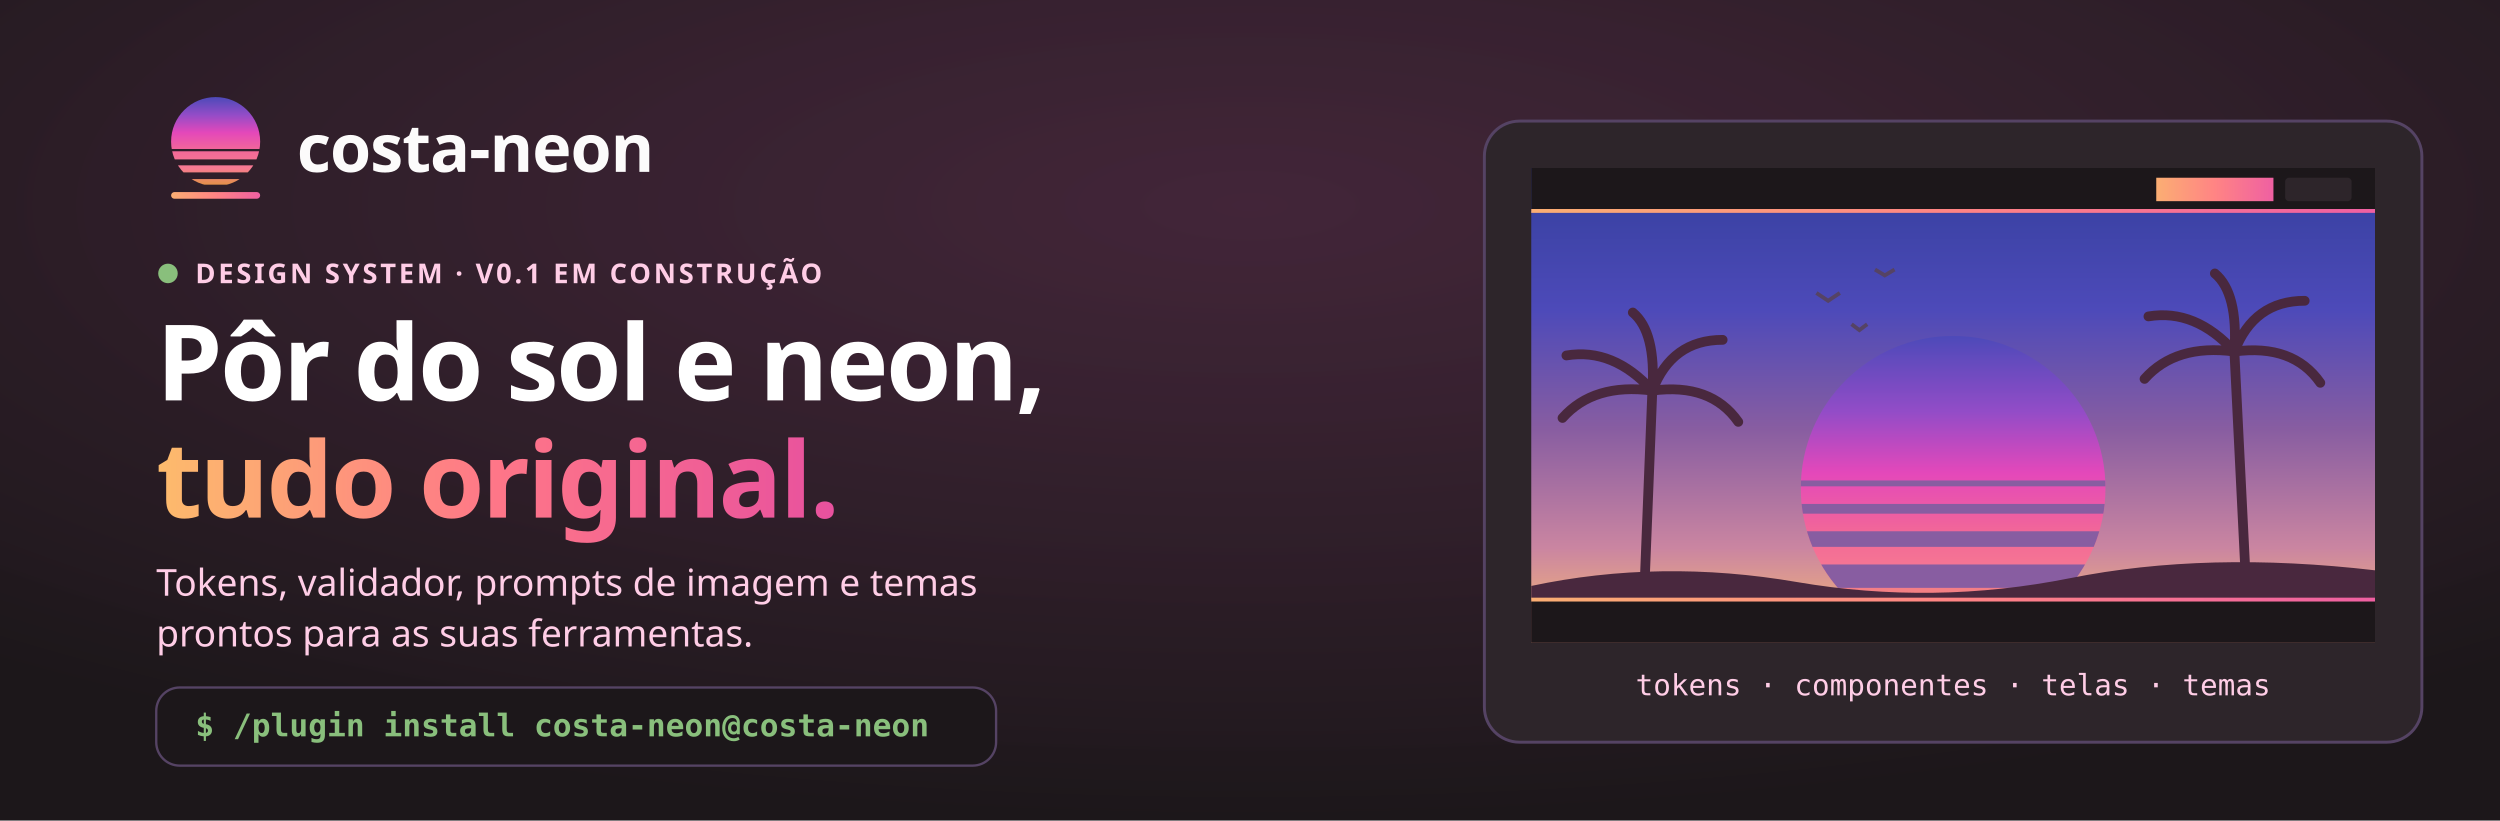
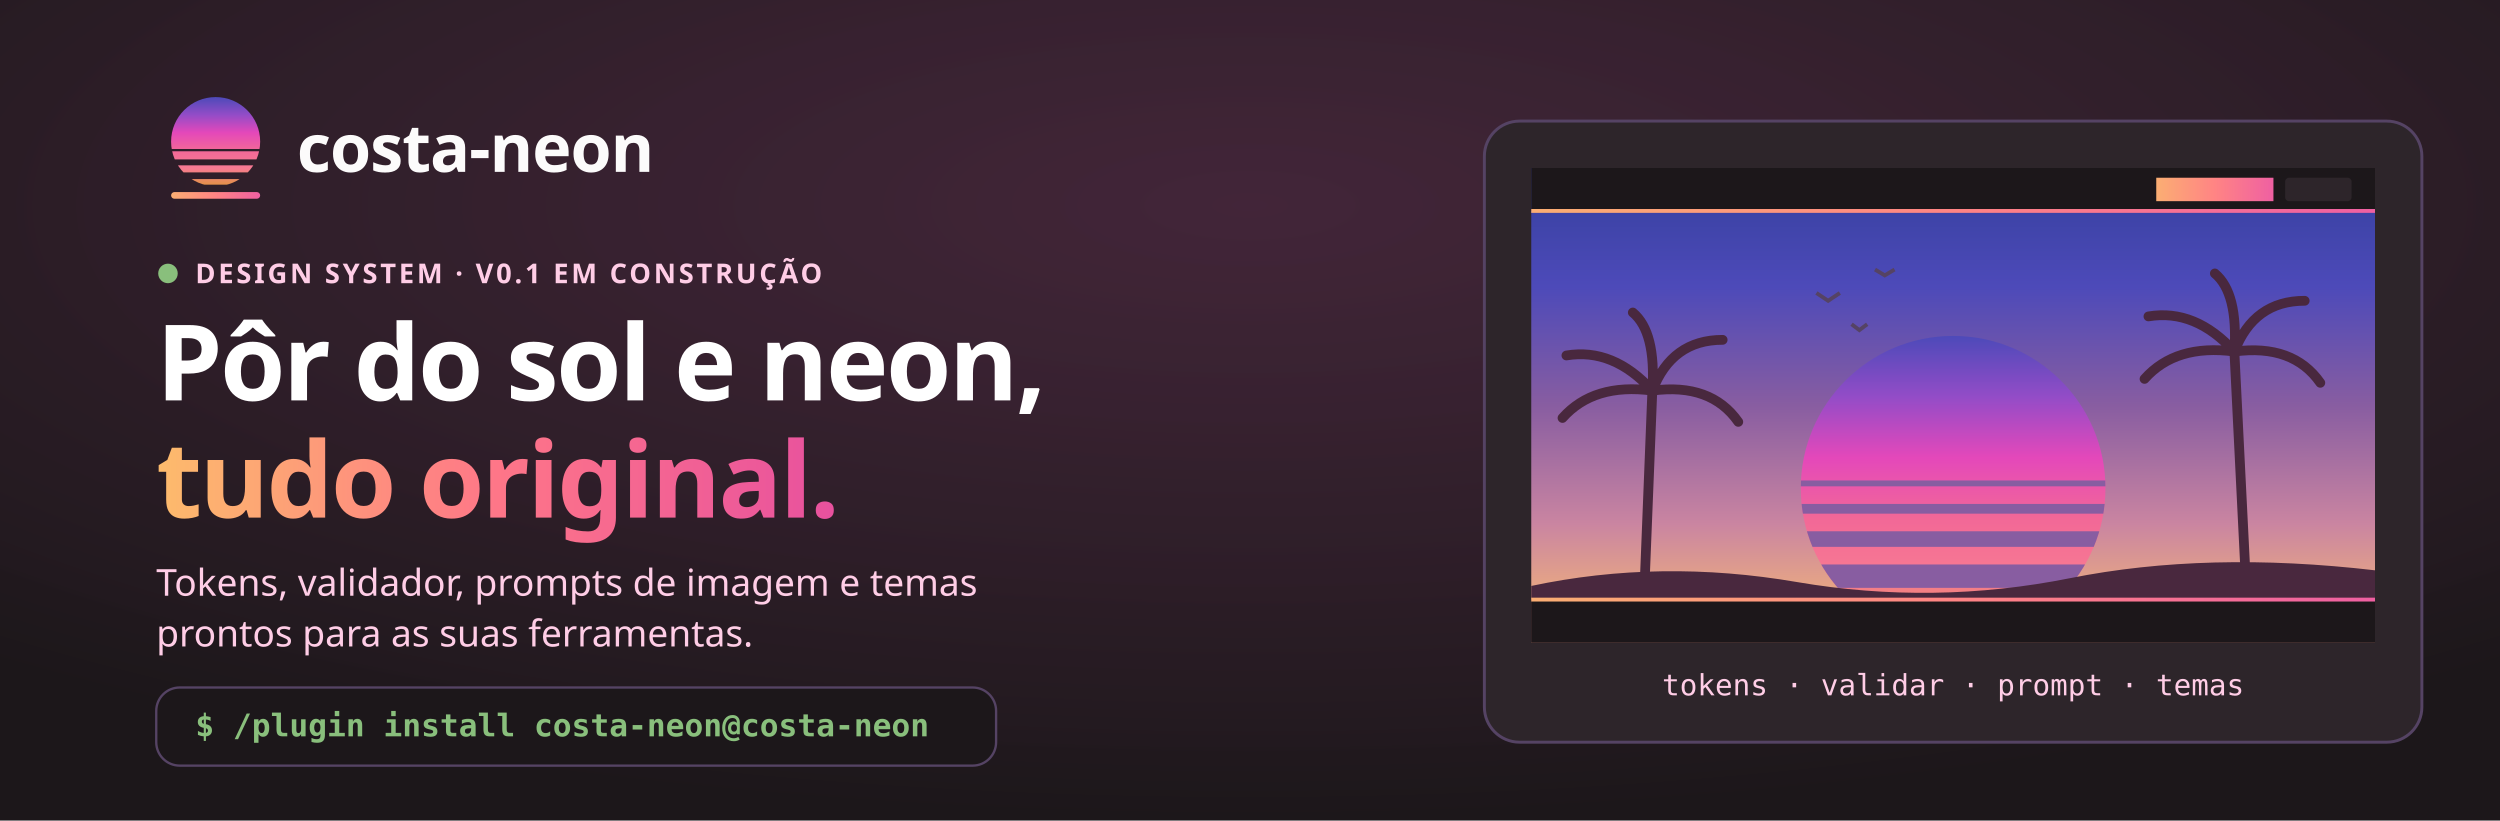
<svg xmlns="http://www.w3.org/2000/svg" width="1280" height="420" viewBox="0 0 1280 420" role="img" aria-label="costa-neon: Pôr do sol e neon, tudo original.">
  <defs>
    <radialGradient id="glow" cx="50%" cy="25%" r="75%">
      <stop offset="0" stop-color="#49283E" stop-opacity="0.85" />
      <stop offset="1" stop-color="#1C171A" />
    </radialGradient>
    <linearGradient id="acc" x1="0" y1="0" x2="1" y2="0">
      <stop offset="0" stop-color="#FDBB6C" />
      <stop offset="0.5" stop-color="#FE7688" />
      <stop offset="1" stop-color="#E8519E" />
    </linearGradient>
    <linearGradient id="hex" x1="2" y1="4" x2="30" y2="28" gradientUnits="userSpaceOnUse">
      <stop offset="0" stop-color="#FDBB6C" />
      <stop offset="0.5" stop-color="#FE7688" />
      <stop offset="1" stop-color="#E8519E" />
    </linearGradient>
    <marker id="seta" markerWidth="8" markerHeight="8" refX="6" refY="4" orient="auto">
      <path d="M0 0 L7 4 L0 8 Z" fill="#FE7688" />
    </marker>
  </defs>
  <rect width="1280" height="420" fill="#1C171A" />
  <rect width="1280" height="420" fill="url(#glow)" />
  <g transform="translate(80 44) scale(1.9)">
    <defs>
      <linearGradient id="cnlogosol" x1="0" y1="0" x2="0" y2="1">
        <stop offset="0.00" stop-color="#4D4AB9" />
        <stop offset="0.20" stop-color="#934CC7" />
        <stop offset="0.40" stop-color="#E448BA" />
        <stop offset="0.60" stop-color="#F26897" />
        <stop offset="0.80" stop-color="#F77B92" />
        <stop offset="1.00" stop-color="#E29343" />
      </linearGradient>
      <linearGradient id="cnlogoneon" x1="0" y1="0" x2="1" y2="0">
        <stop offset="0.00" stop-color="#FBAE73" />
        <stop offset="0.50" stop-color="#FF8484" />
        <stop offset="1.00" stop-color="#EF60A2" />
      </linearGradient>
      <clipPath id="cnlogofaixas">
        <rect x="0" y="3" width="32" height="14" />
        <rect x="0" y="17.6" width="32" height="2.2" />
        <rect x="0" y="21.4" width="32" height="1.9" />
        <rect x="0" y="25.1" width="32" height="1.5" />
      </clipPath>
    </defs>
    <circle cx="16" cy="15" r="12" fill="url(#cnlogosol)" clip-path="url(#cnlogofaixas)" />
    <rect x="4" y="28.6" width="24" height="1.8" rx="0.9" fill="url(#cnlogoneon)" />
  </g>
  <text x="152" y="88" font-family="'Josefin Sans', Outfit, 'Century Gothic', system-ui, sans-serif" font-weight="800" font-size="34" fill="#FCFBFB" letter-spacing="-0.5">costa-neon</text>
  <circle cx="86" cy="140" r="5" fill="#89BF7C" />
  <text x="100" y="145" font-family="'Josefin Sans', Outfit, 'Century Gothic', system-ui, sans-serif" font-weight="600" font-size="14" fill="#FFCDE6" letter-spacing="1.4">DESIGN SYSTEM · V0.1 EM CONSTRUÇÃO</text>
  <text x="80" y="205" font-family="'Josefin Sans', Outfit, 'Century Gothic', system-ui, sans-serif" font-weight="800" font-size="54" fill="#ffffff" letter-spacing="-1.2">Pôr do sol e neon,</text>
  <text x="80" y="265" font-family="'Josefin Sans', Outfit, 'Century Gothic', system-ui, sans-serif" font-weight="800" font-size="54" fill="url(#acc)" letter-spacing="-1.2">tudo original.</text>
  <text x="80" y="305" font-family="'Josefin Sans', Outfit, 'Century Gothic', system-ui, sans-serif" font-weight="500" font-size="19" fill="#FFCDE6">Tokens, validador, prompts de imagem e temas</text>
  <text x="80" y="331" font-family="'Josefin Sans', Outfit, 'Century Gothic', system-ui, sans-serif" font-weight="500" font-size="19" fill="#FFCDE6">prontos para as suas ferramentas.</text>
  <rect x="80" y="352" width="430" height="40" rx="12" fill="#1C171A" stroke="#554364" stroke-width="1.2" />
  <text x="100" y="377" font-family="'JetBrains Mono', ui-monospace, Menlo, Consolas, monospace" font-weight="600" font-size="16" fill="#89BF7C">$ /plugin install costa-neon@costa-neon</text>
  <rect x="760" y="62" width="480" height="318" rx="18" fill="#2D252A" stroke="#554364" stroke-width="1.5" />
  <defs>
    <linearGradient id="cnceu" x1="0" y1="0" x2="0" y2="1">
-       <stop offset="0" stop-color="#343F9C" />
-       <stop offset="0.3" stop-color="#4D4AB9" />
-       <stop offset="0.55" stop-color="#885DA1" />
-       <stop offset="0.8" stop-color="#CA85A1" />
-       <stop offset="1" stop-color="#FEC06E" />
+       <stop offset="0.00" stop-color="#343F9C" />
+       <stop offset="0.25" stop-color="#4D4AB9" />
+       <stop offset="0.50" stop-color="#885DA1" />
+       <stop offset="0.75" stop-color="#CA85A1" />
+       <stop offset="1.00" stop-color="#FEC06E" />
    </linearGradient>
    <linearGradient id="cnsol2" x1="0" y1="0" x2="0" y2="1">
-       <stop offset="0" stop-color="#4D4AB9" />
-       <stop offset="0.25" stop-color="#934CC7" />
-       <stop offset="0.45" stop-color="#E448BA" />
-       <stop offset="0.65" stop-color="#F26897" />
-       <stop offset="0.8" stop-color="#F77B92" />
-       <stop offset="1" stop-color="#E29343" />
+       <stop offset="0.00" stop-color="#4D4AB9" />
+       <stop offset="0.20" stop-color="#934CC7" />
+       <stop offset="0.40" stop-color="#E448BA" />
+       <stop offset="0.60" stop-color="#F26897" />
+       <stop offset="0.80" stop-color="#F77B92" />
+       <stop offset="1.00" stop-color="#E29343" />
    </linearGradient>
    <linearGradient id="cnneon" x1="0" y1="0" x2="1" y2="0">
-       <stop offset="0" stop-color="#FBAE73" />
-       <stop offset="0.5" stop-color="#FF8484" />
-       <stop offset="1" stop-color="#EF60A2" />
+       <stop offset="0.00" stop-color="#FBAE73" />
+       <stop offset="0.50" stop-color="#FF8484" />
+       <stop offset="1.00" stop-color="#EF60A2" />
    </linearGradient>
    <clipPath id="cnsolc">
      <circle cx="1000" cy="250" r="78" />
    </clipPath>
    <clipPath id="cntela">
      <rect x="784" y="86" width="432" height="243" />
    </clipPath>
  </defs>
  <g clip-path="url(#cntela)">
    <rect x="784" y="86" width="432" height="243" fill="url(#cnceu)" />
    <circle cx="1000" cy="250" r="78" fill="url(#cnsol2)" />
    <g clip-path="url(#cnsolc)">
      <rect x="900" y="246" width="200" height="3" fill="#885DA1" />
      <rect x="900" y="258" width="200" height="5" fill="#885DA1" />
      <rect x="900" y="272" width="200" height="8" fill="#885DA1" />
      <rect x="900" y="289" width="200" height="12" fill="#885DA1" />
    </g>
    <path d="M784 300 Q850 286 920 298 T1060 296 T1216 292 L1216 329 L784 329 Z" fill="#49283E" />
    <path d="M842 300 L846 200" stroke="#49283E" stroke-width="5" fill="none" />
    <path d="M846 200 q-30 -4 -46 14 M846 200 q-20 -22 -44 -18 M846 200 q10 -26 36 -26 M846 200 q30 -4 44 16 M846 200 q2 -30 -10 -40" stroke="#49283E" stroke-width="5" fill="none" stroke-linecap="round" />
    <path d="M1150 300 L1144 180" stroke="#49283E" stroke-width="5" fill="none" />
    <path d="M1144 180 q-30 -4 -46 14 M1144 180 q-20 -22 -44 -18 M1144 180 q10 -26 36 -26 M1144 180 q30 -4 44 16 M1144 180 q2 -30 -10 -40" stroke="#49283E" stroke-width="5" fill="none" stroke-linecap="round" />
    <path d="M930 150 l6 4 l6 -4 M960 138 l5 3 l5 -3 M948 166 l4 3 l4 -3" stroke="#554364" stroke-width="2" fill="none" />
    <rect x="784" y="86" width="432" height="22" fill="#1C171A" />
    <rect x="784" y="307" width="432" height="22" fill="#1C171A" />
    <rect x="784" y="107" width="432" height="2" fill="url(#cnneon)" />
    <rect x="784" y="306" width="432" height="2" fill="url(#cnneon)" />
    <rect x="1104" y="91" width="60" height="12" fill="url(#cnneon)" />
    <rect x="1170" y="91" width="34" height="12" rx="2" fill="#2D252A" />
  </g>
-   <text x="1000" y="356" text-anchor="middle" font-size="15" fill="#FFCDE6" font-family="ui-monospace, Menlo, Consolas, monospace">tokens · componentes · telas · temas</text>
+   <text x="1000" y="356" text-anchor="middle" font-size="15" fill="#FFCDE6" font-family="ui-monospace, Menlo, Consolas, monospace">tokens · validar · prompt · temas</text>
</svg>
